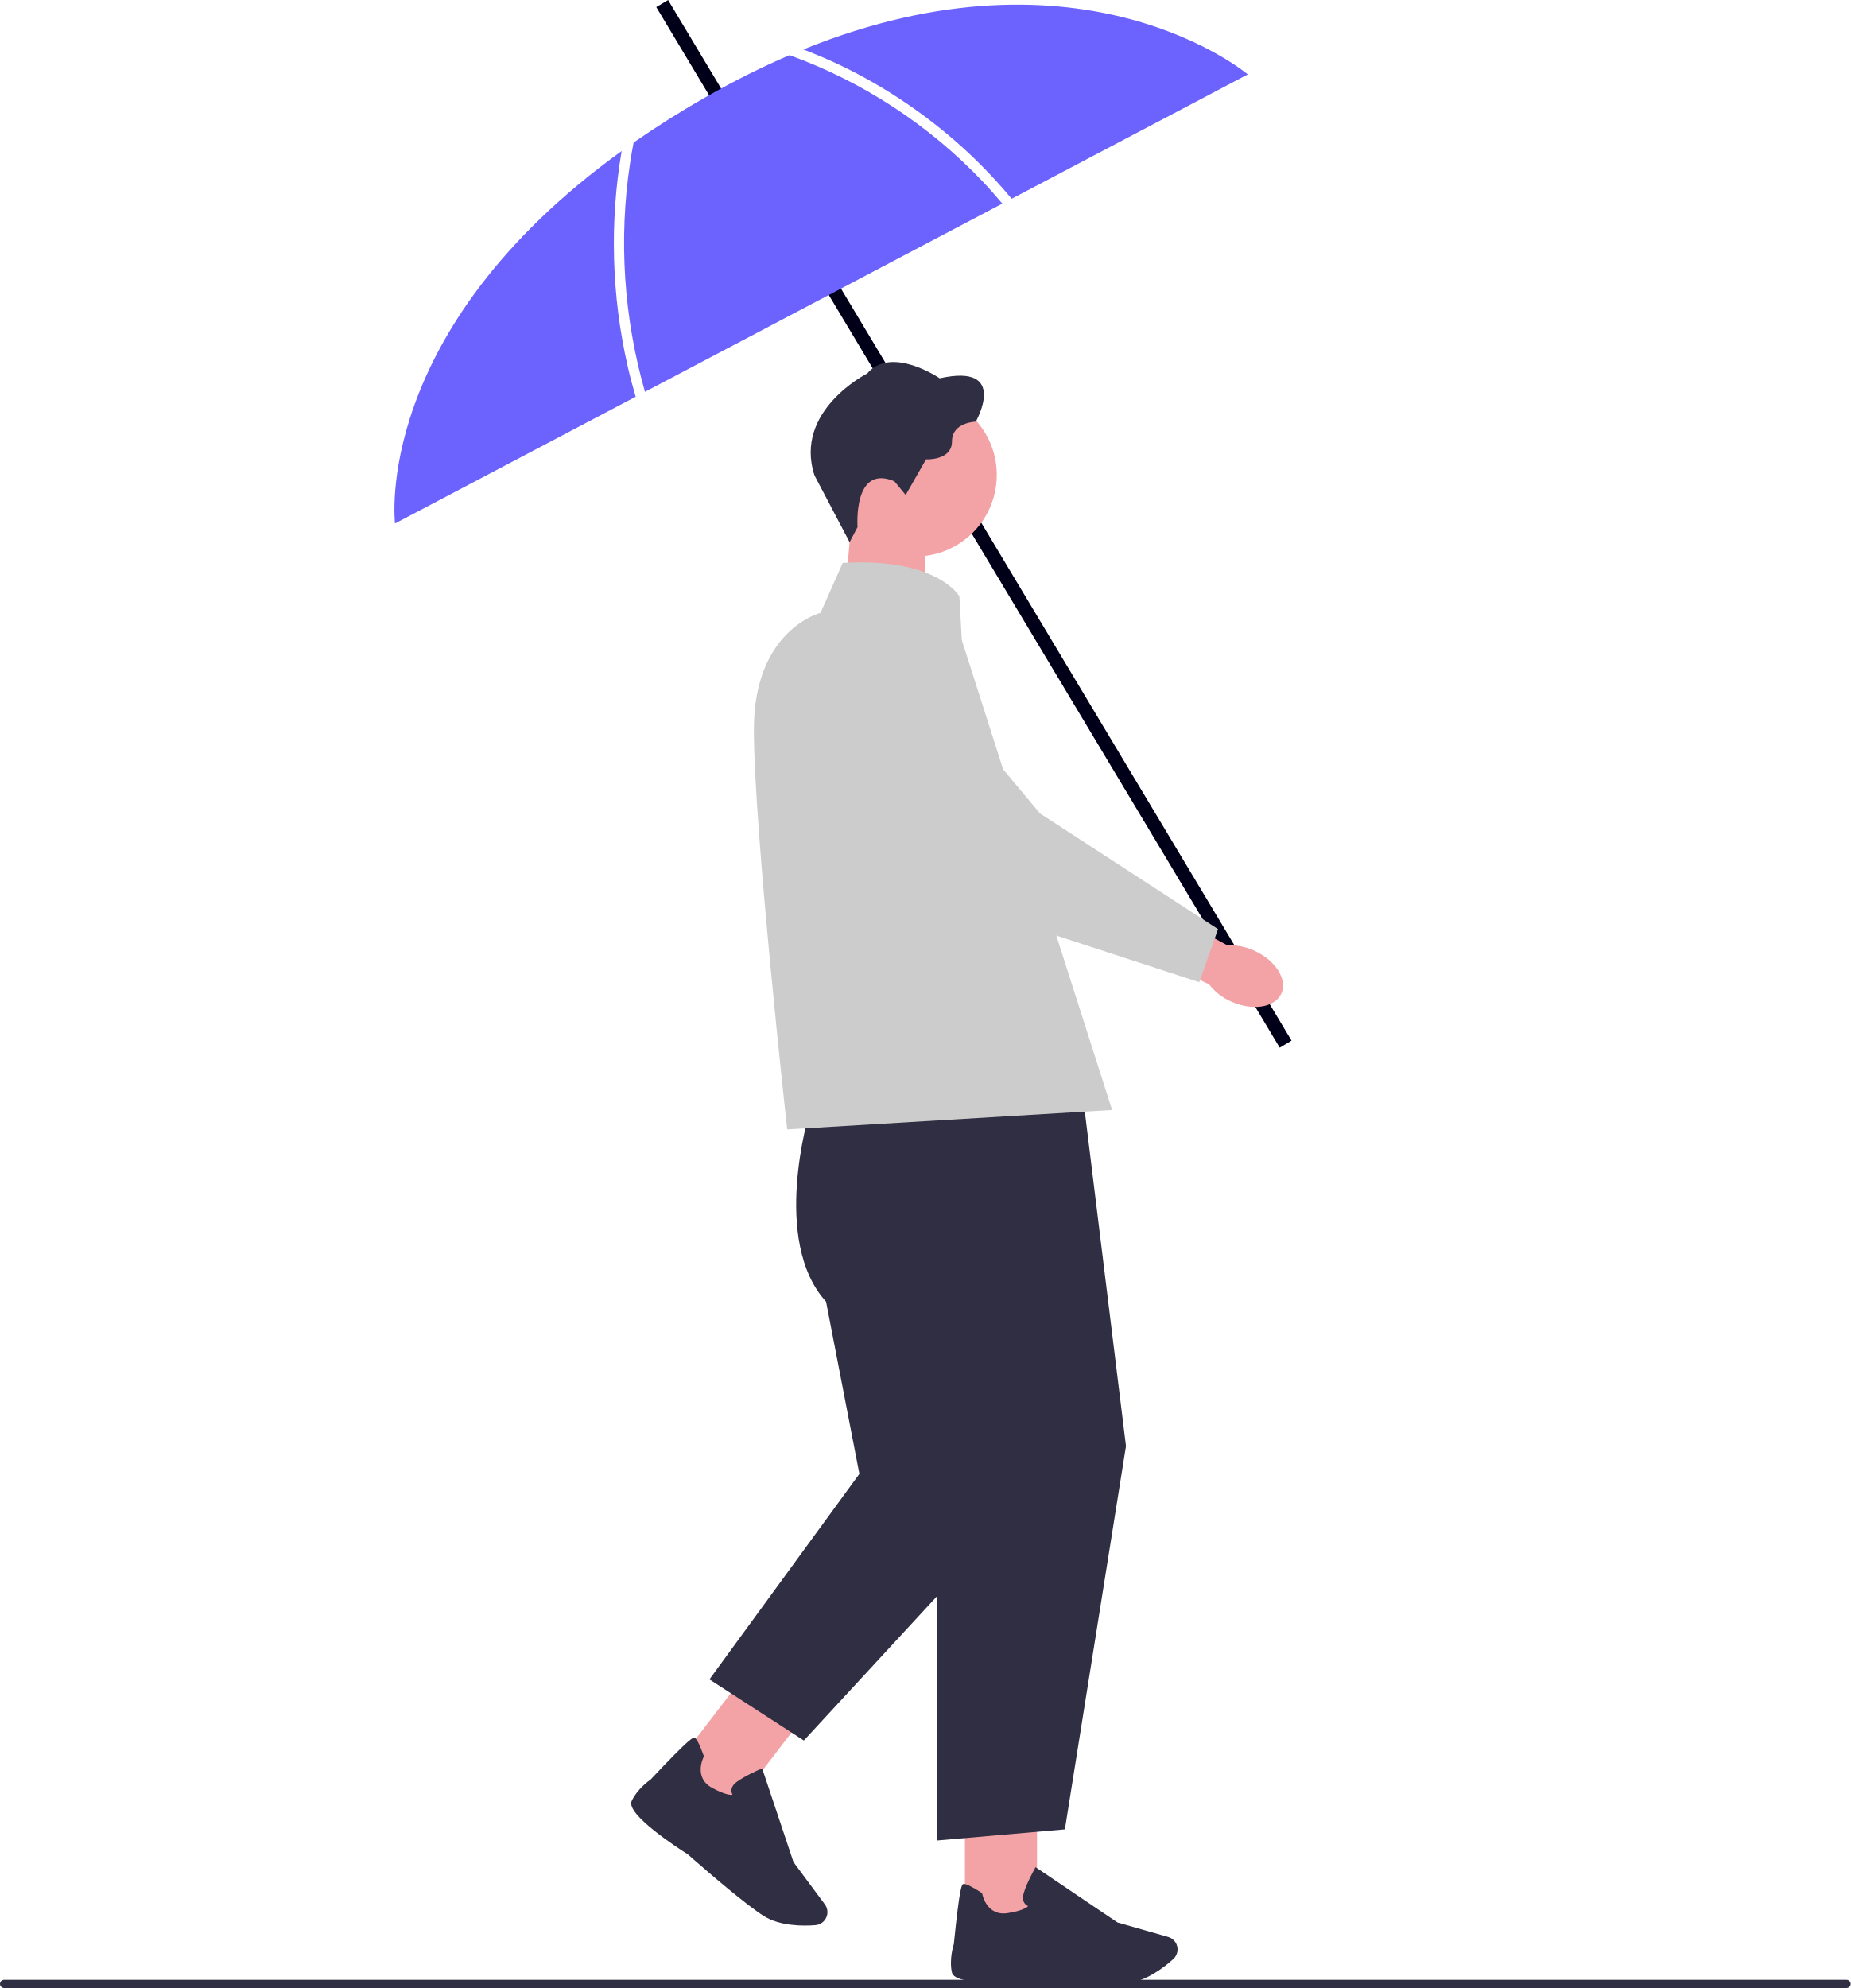
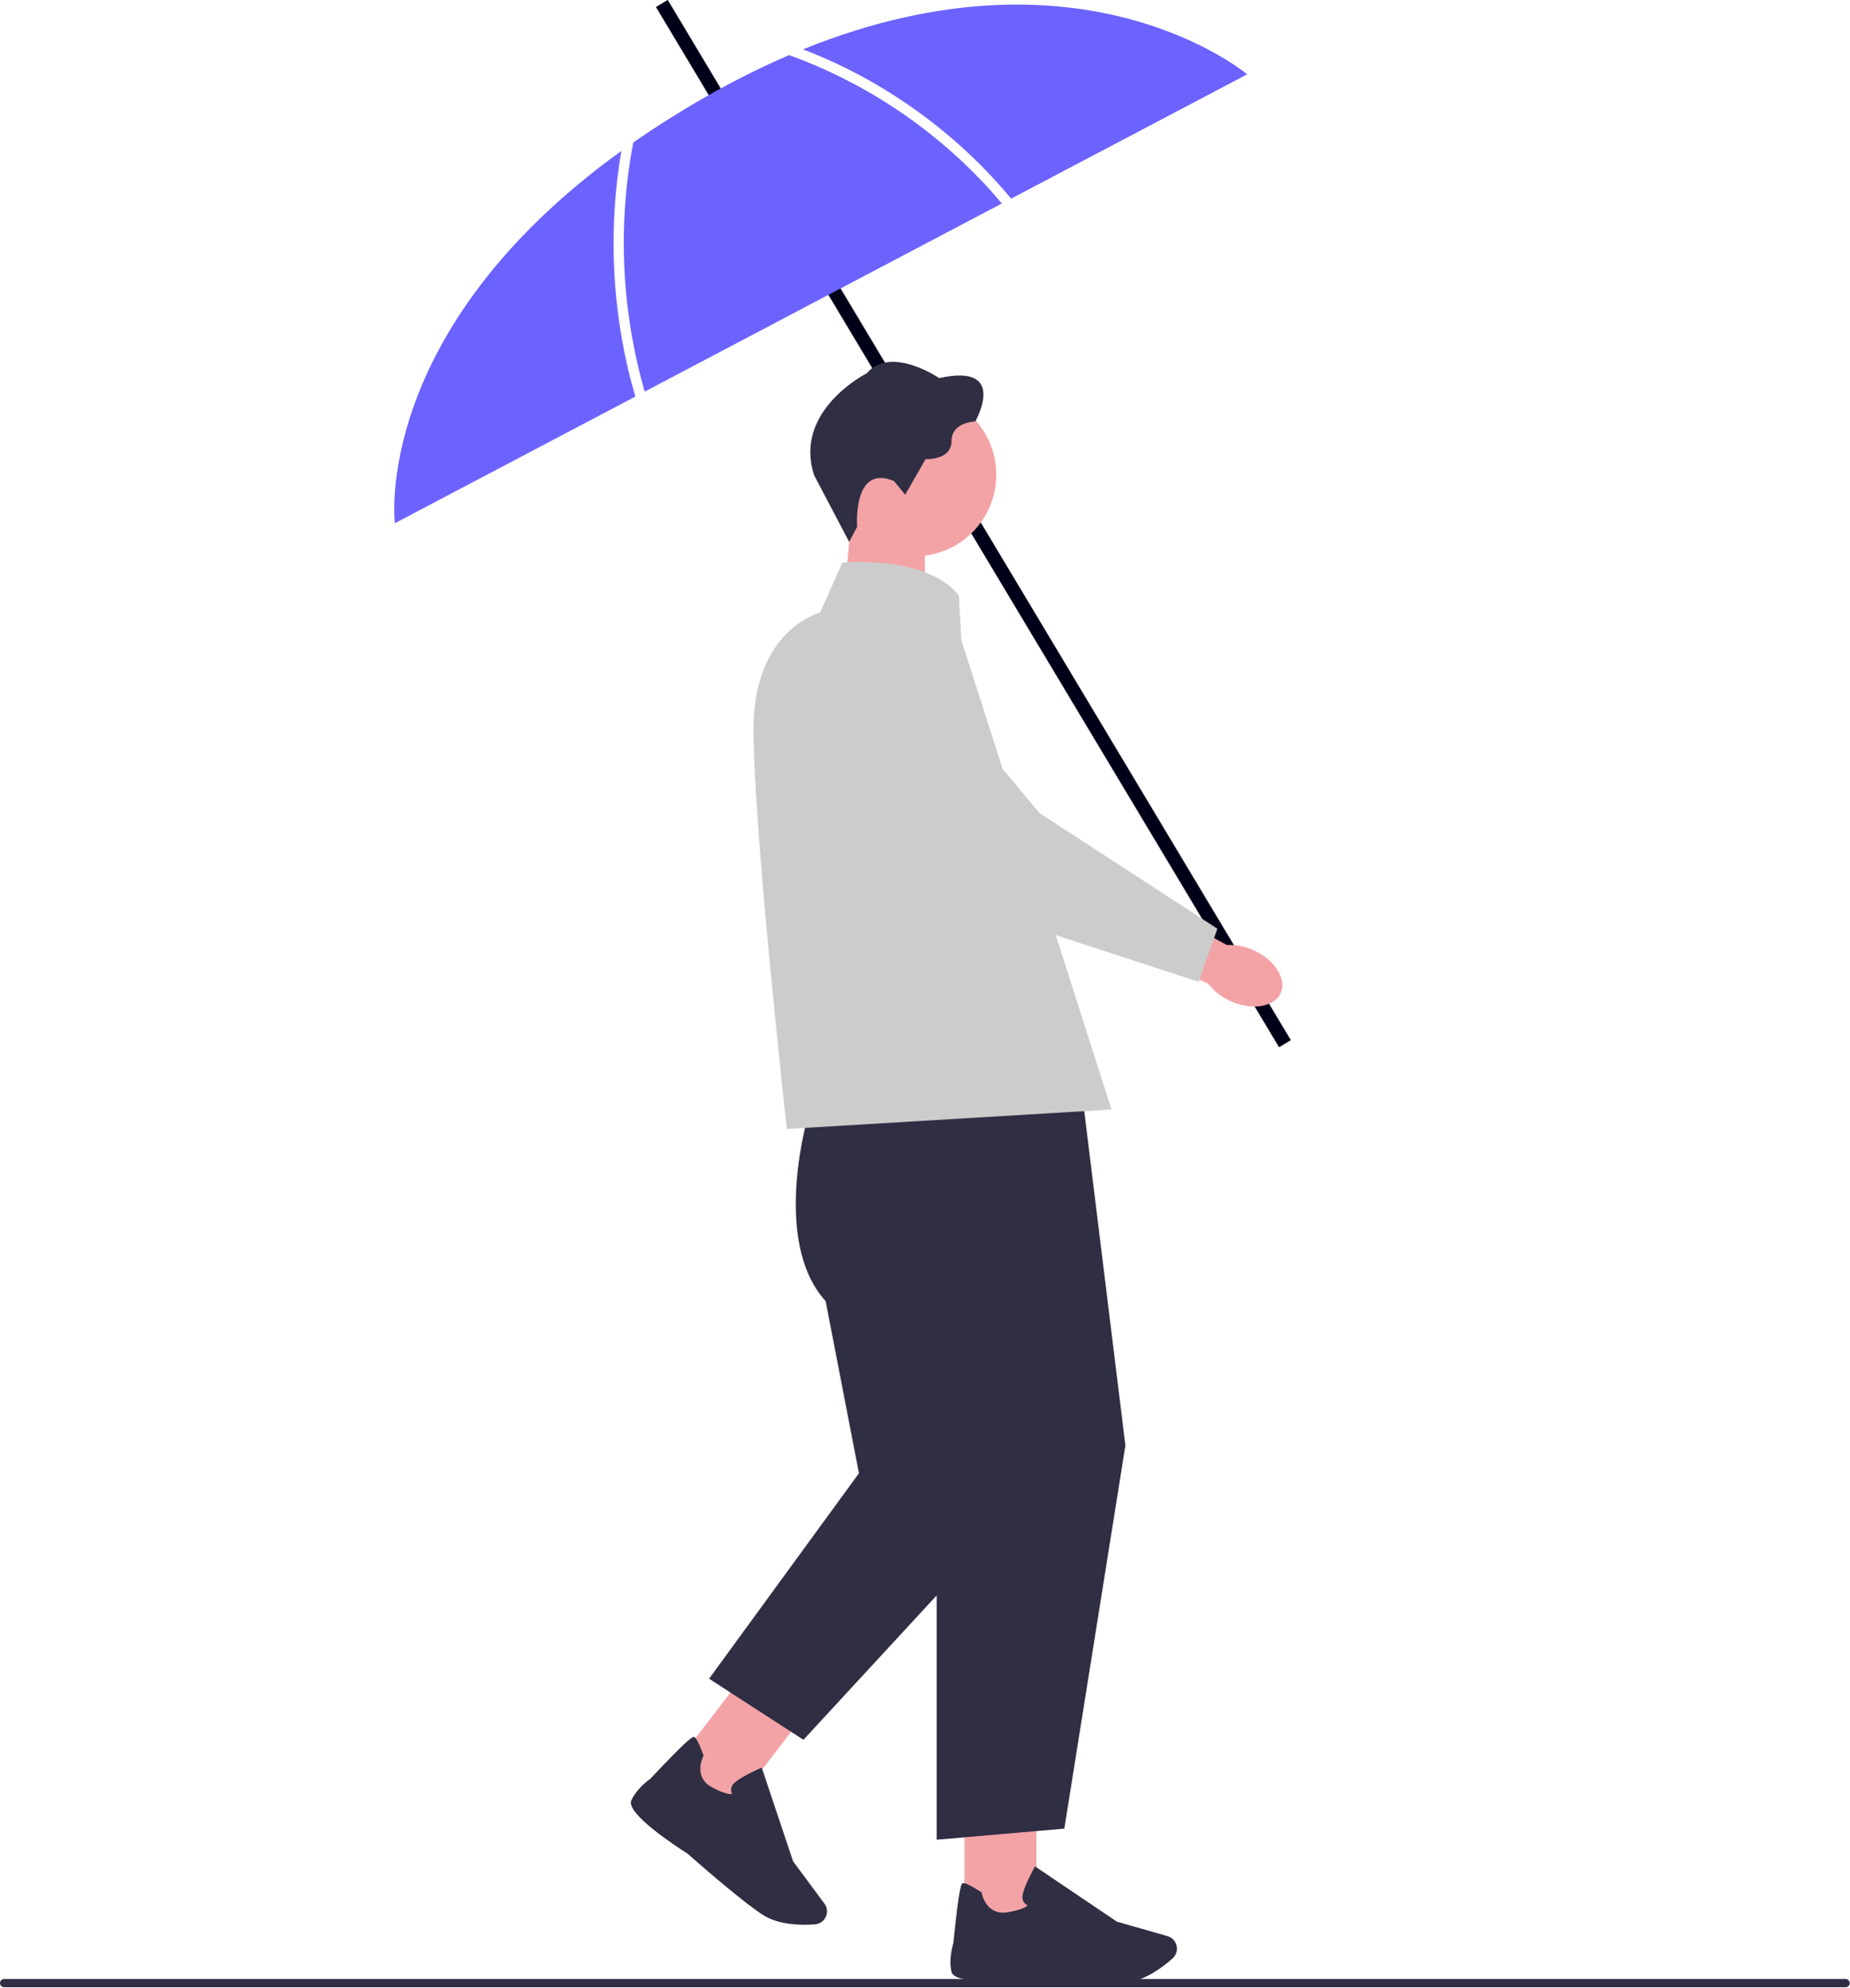
- <svg xmlns="http://www.w3.org/2000/svg" id="uuid-085fa19f-195b-43ca-8b16-5b216bf26df0" width="537.64" height="577.466" viewBox="0 0 537.64 577.466">
-   <rect x="280.93" y="-24.027" width="4" height="352.38" transform="translate(-37.97653 167.0616) rotate(-30.93)" fill="#000019" stroke-width="0" />
-   <polygon points="245.05 178.576 268.82 186.396 268.82 152.176 247.25 152.176 245.05 178.576" fill="#f3a3a6" stroke-width="0" />
-   <circle cx="265.88" cy="137.956" r="23.69" fill="#f3a3a6" stroke-width="0" />
-   <path d="m259.85,139.816l3.26,3.96,5.91-10.34s7.54.39,7.54-5.21,6.92-5.75,6.92-5.75c0,0,9.79-17.1-10.49-12.59,0,0-14.07-9.64-21.06-1.4,0,0-21.45,10.8-15.31,29.61l10.2,19.39,2.31-4.39s-1.4-18.42,10.73-13.29l-.01.01Z" fill="#2f2e43" stroke-width="0" />
-   <rect x="280.32" y="528.586" width="20.94" height="29.71" fill="#f3a3a6" stroke-width="0" />
-   <path d="m298.94,575.316c-3.58.32-21.5,1.74-22.4-2.37-.82-3.77.39-7.71.56-8.25,1.72-17.14,2.36-17.33,2.75-17.44.61-.18,2.39.67,5.28,2.53l.18.12.04.21c.05.27,1.33,6.56,7.4,5.59,4.16-.66,5.51-1.58,5.94-2.03-.35-.16-.79-.44-1.1-.92-.45-.7-.53-1.6-.23-2.68.78-2.85,3.12-7.06,3.22-7.23l.27-.48,23.8,16.06,14.7,4.2c1.11.32,2,1.11,2.45,2.17h0c.62,1.48.24,3.2-.96,4.28-2.67,2.4-7.97,6.51-13.54,7.02-1.48.14-3.44.19-5.64.19-9.19,0-22.61-.95-22.71-.97l-.01-0Z" fill="#2f2e43" stroke-width="0" />
-   <rect x="197.938" y="497.94" width="29.71" height="20.94" transform="translate(-320.0962 367.7301) rotate(-52.5)" fill="#f3a3a6" stroke-width="0" />
-   <path d="m199.84,538.656c-3.04-1.92-18.12-11.71-16.33-15.51,1.64-3.49,5-5.89,5.47-6.2,11.8-12.55,12.42-12.31,12.8-12.17.6.23,1.49,1.98,2.65,5.22l.07.2-.1.19c-.12.24-2.93,6.02,2.46,8.94,3.7,2.01,5.33,2.1,5.95,2.01-.18-.34-.36-.83-.31-1.4.07-.83.55-1.59,1.45-2.27,2.35-1.78,6.77-3.7,6.96-3.78l.5-.22,9.11,27.23,9.11,12.28c.69.93.91,2.1.62,3.22h0c-.41,1.56-1.76,2.69-3.37,2.81-3.58.28-10.29.31-15.01-2.67-1.25-.79-2.84-1.94-4.59-3.28-7.29-5.6-17.36-14.52-17.43-14.59l-.01-.01Z" fill="#2f2e43" stroke-width="0" />
-   <path d="m0,576.276c0,.66.53,1.19,1.19,1.19h535.26c.66,0,1.19-.53,1.19-1.19s-.53-1.19-1.19-1.19H1.19c-.66,0-1.19.53-1.19,1.19Z" fill="#2f2e43" stroke-width="0" />
-   <path d="m314.2,315.176l-79.06,8.07s-11.29,37.11,4.84,54.86l9.68,50.02-43.56,59.7,27.43,17.75,38.72-41.95v70.99l37.11-3.23,17.75-111.33-12.91-104.88 0-0Z" fill="#2f2e43" stroke-width="0" />
-   <path d="m278.7,173.186s-6.45-11.29-33.88-9.68l-6.45,14.52s-19.36,4.84-19.36,33.88,9.68,116.17,9.68,116.17l94.39-5.65-43.66-136.47-.71-12.78-.01.01Z" fill="#ccc" stroke-width="0" />
-   <path d="m183.03,47.456c-3.34,22.1-1.81,44.89,4.34,66.36l103.82-54.67c-1.81-2.15-3.66-4.26-5.59-6.3-15.57-16.43-34.96-29.15-56.24-36.82-7.82,3.36-15.94,7.38-24.35,12.19-7.6,4.34-14.56,8.75-20.94,13.19-.39,2.01-.74,4.02-1.04,6.04v.01Z" fill="#6c63ff" stroke-width="0" />
-   <path d="m241.89,17.916c12,5.5,23.22,12.64,33.35,21.1,6.78,5.66,13.02,11.94,18.66,18.72l68.6-36.12s-47.65-40.3-129.12-7.25c2.87,1.1,5.71,2.28,8.5,3.56l.01-.01Z" fill="#6c63ff" stroke-width="0" />
-   <path d="m182.33,106.316c-4.67-20.45-5.25-41.79-1.73-62.44-72.78,52.48-65.84,108.18-65.84,108.18l69.91-36.81c-.86-2.95-1.66-5.92-2.35-8.92l.01-.01Z" fill="#6c63ff" stroke-width="0" />
-   <path id="uuid-f061f442-31e1-4870-a12b-4f94f157692b" d="m364.5,276.206c6.17,2.84,9.62,8.42,7.71,12.47s-8.47,5.03-14.64,2.2c-2.48-1.1-4.65-2.79-6.32-4.95l-25.99-12.36,6.4-12.46,24.95,13.51c2.74-.12,5.46.42,7.91,1.59h0l-.02-0Z" fill="#f3a3a6" stroke-width="0" />
-   <path d="m348.4,285.316l-62.74-20.49-.07-.07-47.79-44.22c-7.32-6.77-8.42-17.96-2.55-26.03,3.59-4.94,9.15-7.89,15.25-8.1,6.1-.21,11.85,2.36,15.77,7.04l35.89,42.86,51.69,33.58-5.45,15.43h0Z" fill="#ccc" stroke-width="0" />
+ <svg xmlns="http://www.w3.org/2000/svg" id="uuid-90b5c897-163a-48cc-94a9-41a6298dbf84" width="537.64" height="577.45" viewBox="0 0 537.64 577.45">
+   <rect x="280.93" y="-24.02" width="4" height="352.38" transform="translate(-37.98 167.04) rotate(-30.93)" fill="#000019" />
+   <polygon points="245.05 178.56 268.82 186.38 268.82 152.16 247.25 152.16 245.05 178.56" fill="#f3a3a6" />
+   <circle cx="265.88" cy="137.94" r="23.69" fill="#f3a3a6" />
+   <path d="m259.85,139.8l3.26,3.96,5.91-10.34s7.54.39,7.54-5.21c0-5.6,6.92-5.75,6.92-5.75,0,0,9.79-17.1-10.49-12.59,0,0-14.07-9.64-21.06-1.4,0,0-21.45,10.8-15.31,29.61l10.2,19.39,2.31-4.39s-1.4-18.42,10.73-13.29Z" fill="#2f2e43" />
+   <rect x="280.32" y="528.57" width="20.94" height="29.71" transform="translate(581.58 1086.85) rotate(-180)" fill="#f3a3a6" />
+   <path d="m298.94,575.3c-3.58.32-21.5,1.74-22.4-2.37-.82-3.77.39-7.71.56-8.25,1.72-17.14,2.36-17.33,2.75-17.44.61-.18,2.39.67,5.28,2.53l.18.12.04.21c.05.27,1.33,6.56,7.4,5.59,4.16-.66,5.51-1.58,5.94-2.03-.35-.16-.79-.44-1.1-.92-.45-.7-.53-1.6-.23-2.68.78-2.85,3.12-7.06,3.22-7.23l.27-.48,23.8,16.06,14.7,4.2c1.11.32,2,1.11,2.45,2.17h0c.62,1.48.24,3.2-.96,4.28-2.67,2.4-7.97,6.51-13.54,7.02-1.48.14-3.44.19-5.64.19-9.19,0-22.61-.95-22.71-.97Z" fill="#2f2e43" />
+   <rect x="202.3" y="493.53" width="20.94" height="29.71" transform="translate(72.11 1041.25) rotate(-142.5)" fill="#f3a3a6" />
+   <path d="m199.84,538.64c-3.04-1.92-18.12-11.71-16.33-15.51,1.64-3.49,5-5.89,5.47-6.2,11.8-12.55,12.42-12.31,12.8-12.17.6.23,1.49,1.98,2.65,5.22l.07.2-.1.19c-.12.24-2.93,6.02,2.46,8.94,3.7,2.01,5.33,2.1,5.95,2.01-.18-.34-.36-.83-.31-1.4.07-.83.55-1.59,1.45-2.27,2.35-1.78,6.77-3.7,6.96-3.78l.5-.22,9.11,27.23,9.11,12.28c.69.93.91,2.1.62,3.22h0c-.41,1.56-1.76,2.69-3.37,2.81-3.58.28-10.29.31-15.01-2.67-1.25-.79-2.84-1.94-4.59-3.28-7.29-5.6-17.36-14.52-17.43-14.59Z" fill="#2f2e43" />
+   <path d="m0,576.26c0,.66.53,1.19,1.19,1.19h535.26c.66,0,1.19-.53,1.19-1.19s-.53-1.19-1.19-1.19H1.19c-.66,0-1.19.53-1.19,1.19Z" fill="#2f2e43" />
+   <path d="m314.2,315.16l-79.06,8.07s-11.29,37.11,4.84,54.86l9.68,50.02-43.56,59.7,27.43,17.75,38.72-41.95v70.99l37.11-3.23,17.75-111.33-12.91-104.88Z" fill="#2f2e43" />
+   <path d="m278.7,173.17s-6.45-11.29-33.88-9.68l-6.45,14.52s-19.36,4.84-19.36,33.88,9.68,116.17,9.68,116.17l94.39-5.65-43.66-136.47-.71-12.78Z" fill="#ccc" />
+   <path d="m183.03,47.44c-3.34,22.1-1.81,44.89,4.34,66.36l103.82-54.67c-1.81-2.15-3.66-4.26-5.59-6.3-15.57-16.43-34.96-29.15-56.24-36.82-7.82,3.36-15.94,7.38-24.35,12.19-7.6,4.34-14.56,8.75-20.94,13.19-.39,2.01-.74,4.02-1.04,6.04Z" fill="#6c63ff" />
+   <path d="m241.89,17.9c12,5.5,23.22,12.64,33.35,21.1,6.78,5.66,13.02,11.94,18.66,18.72l68.6-36.12s-47.65-40.3-129.12-7.25c2.87,1.1,5.71,2.28,8.5,3.56Z" fill="#6c63ff" />
+   <path d="m182.33,106.3c-4.67-20.45-5.25-41.79-1.73-62.44-72.78,52.48-65.84,108.18-65.84,108.18l69.91-36.81c-.86-2.95-1.66-5.92-2.35-8.92Z" fill="#6c63ff" />
+   <path id="uuid-215a2cca-fbee-4bbc-9bf2-8b7e67129ed8" d="m364.5,276.19c6.17,2.84,9.62,8.42,7.71,12.47-1.91,4.05-8.47,5.03-14.64,2.2-2.48-1.1-4.65-2.79-6.32-4.95l-25.99-12.36,6.4-12.46,24.95,13.51c2.74-.12,5.46.42,7.91,1.59,0,0,0,0,0,0Z" fill="#f3a3a6" />
+   <path d="m348.4,285.3l-62.74-20.49-.07-.07-47.79-44.22c-7.32-6.77-8.42-17.96-2.55-26.03,3.59-4.94,9.15-7.89,15.25-8.1,6.1-.21,11.85,2.36,15.77,7.04l35.89,42.86,51.69,33.58-5.45,15.43Z" fill="#ccc" />
</svg>
